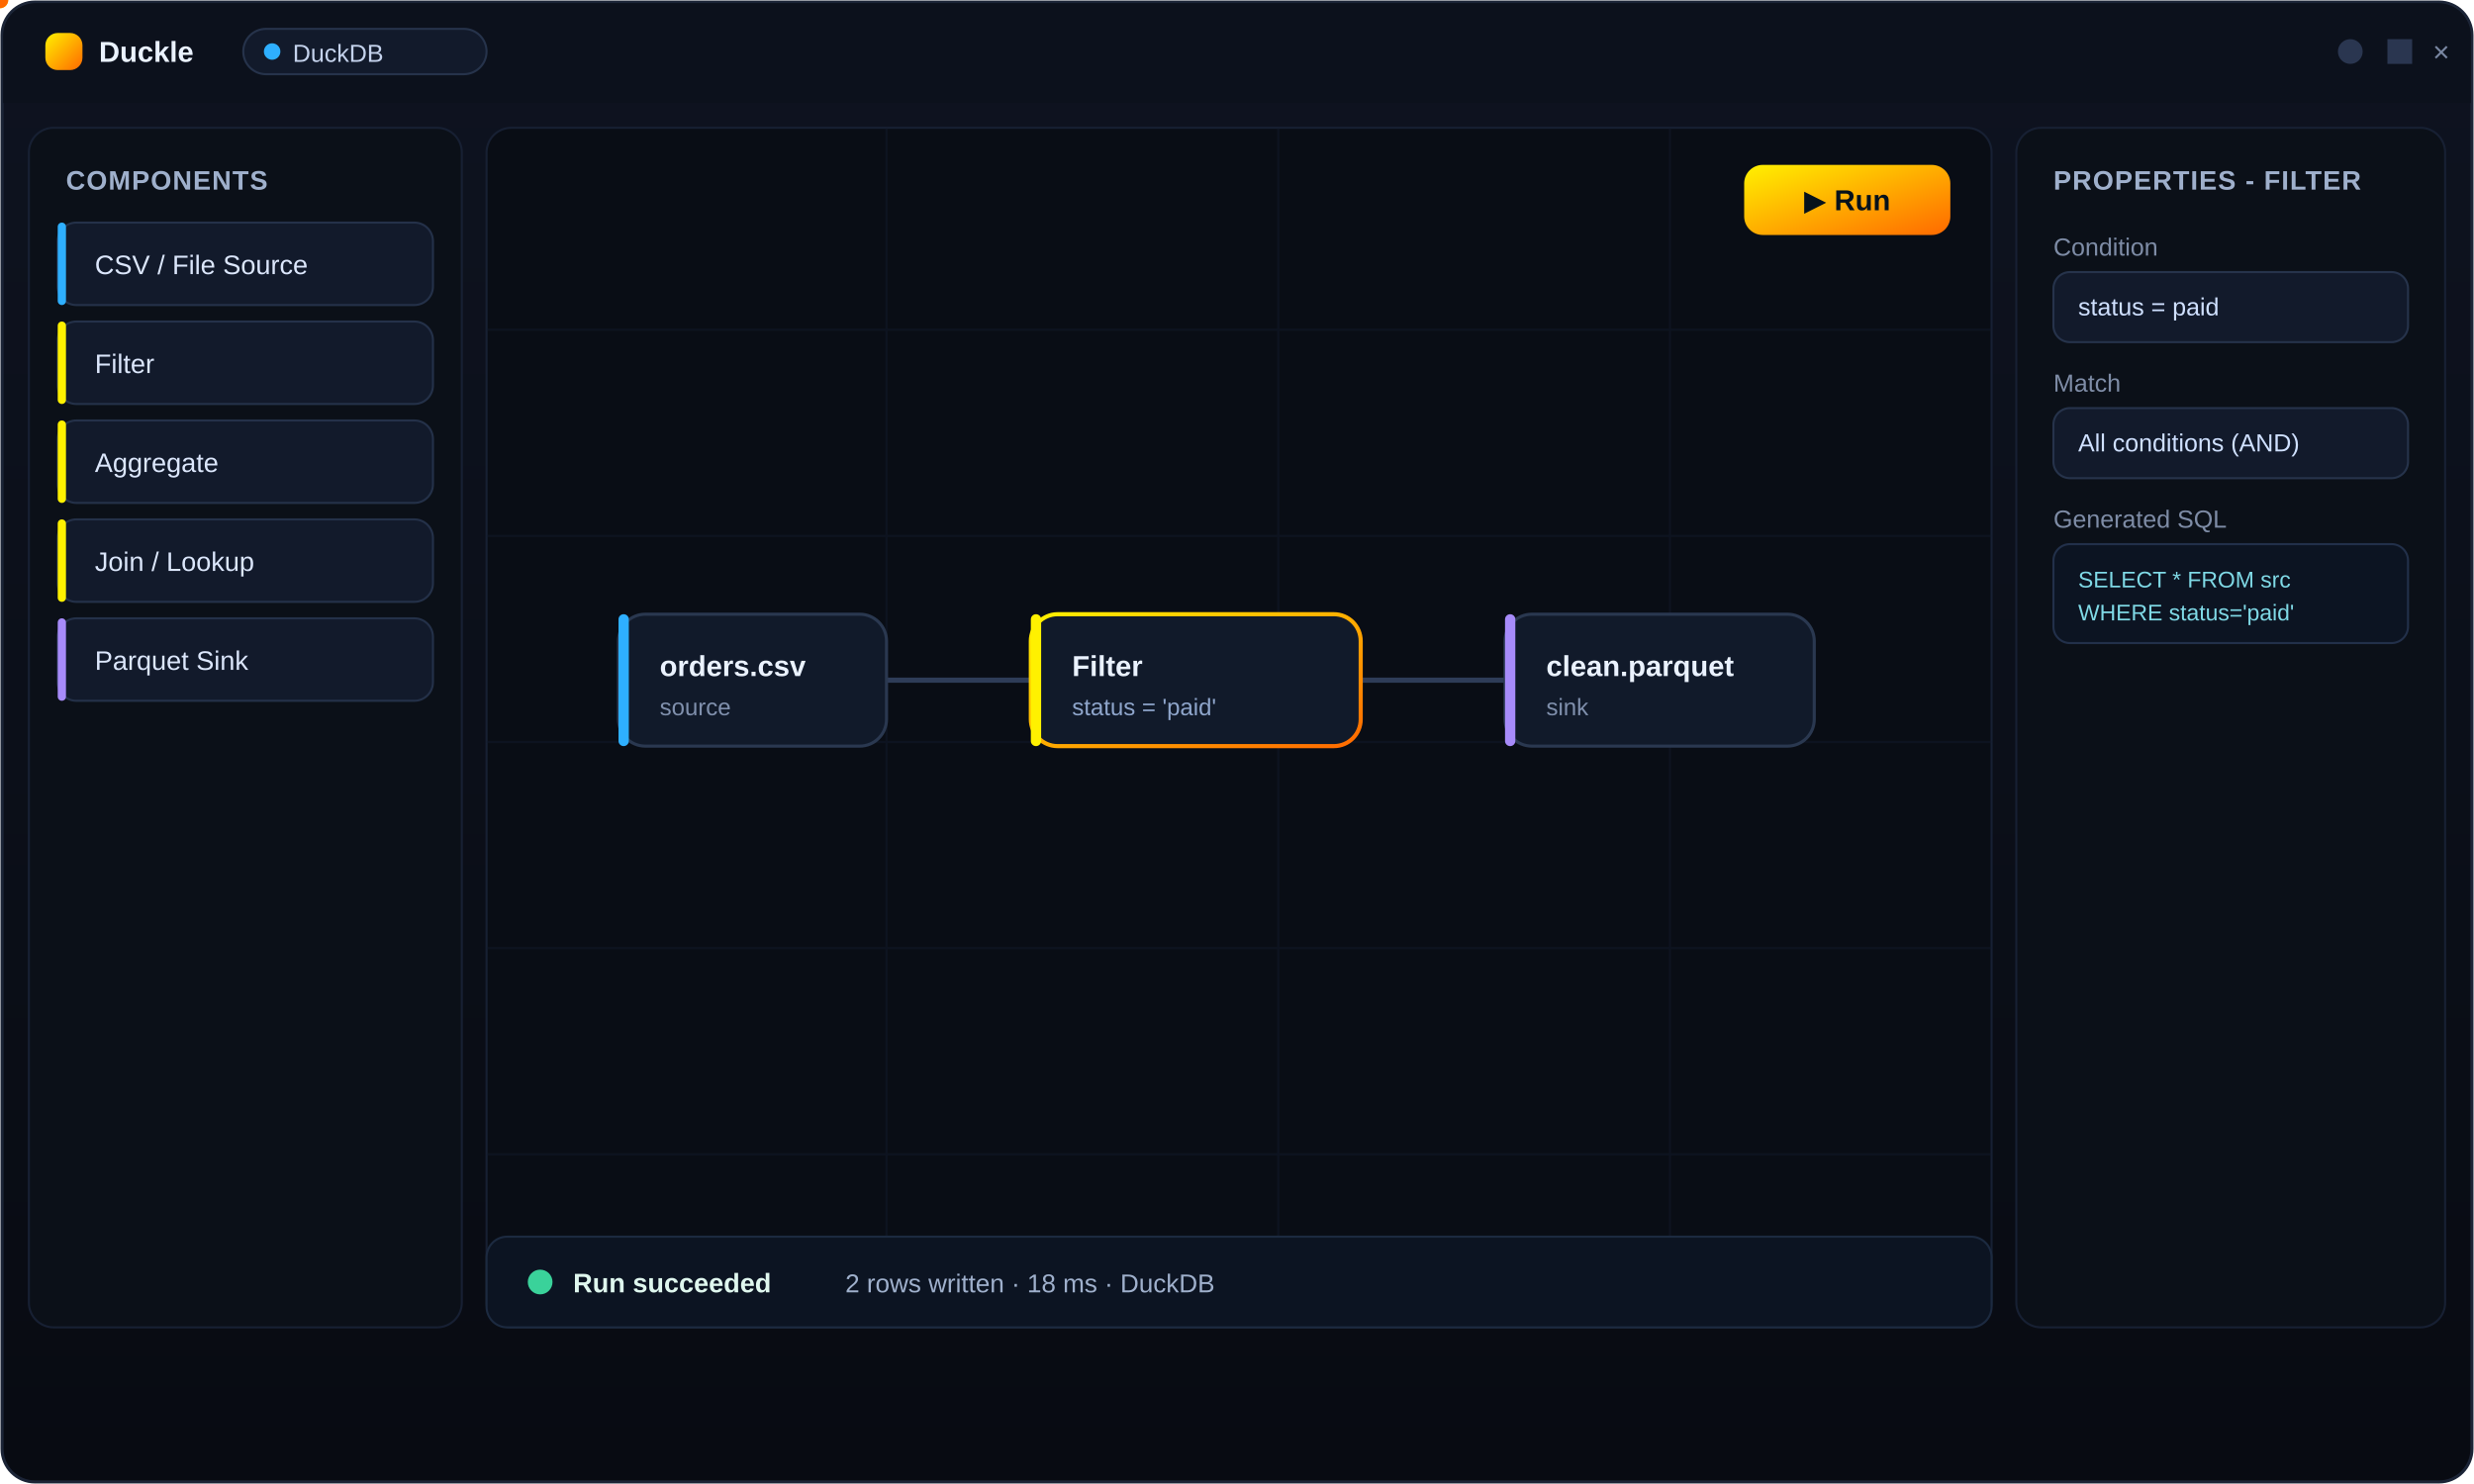
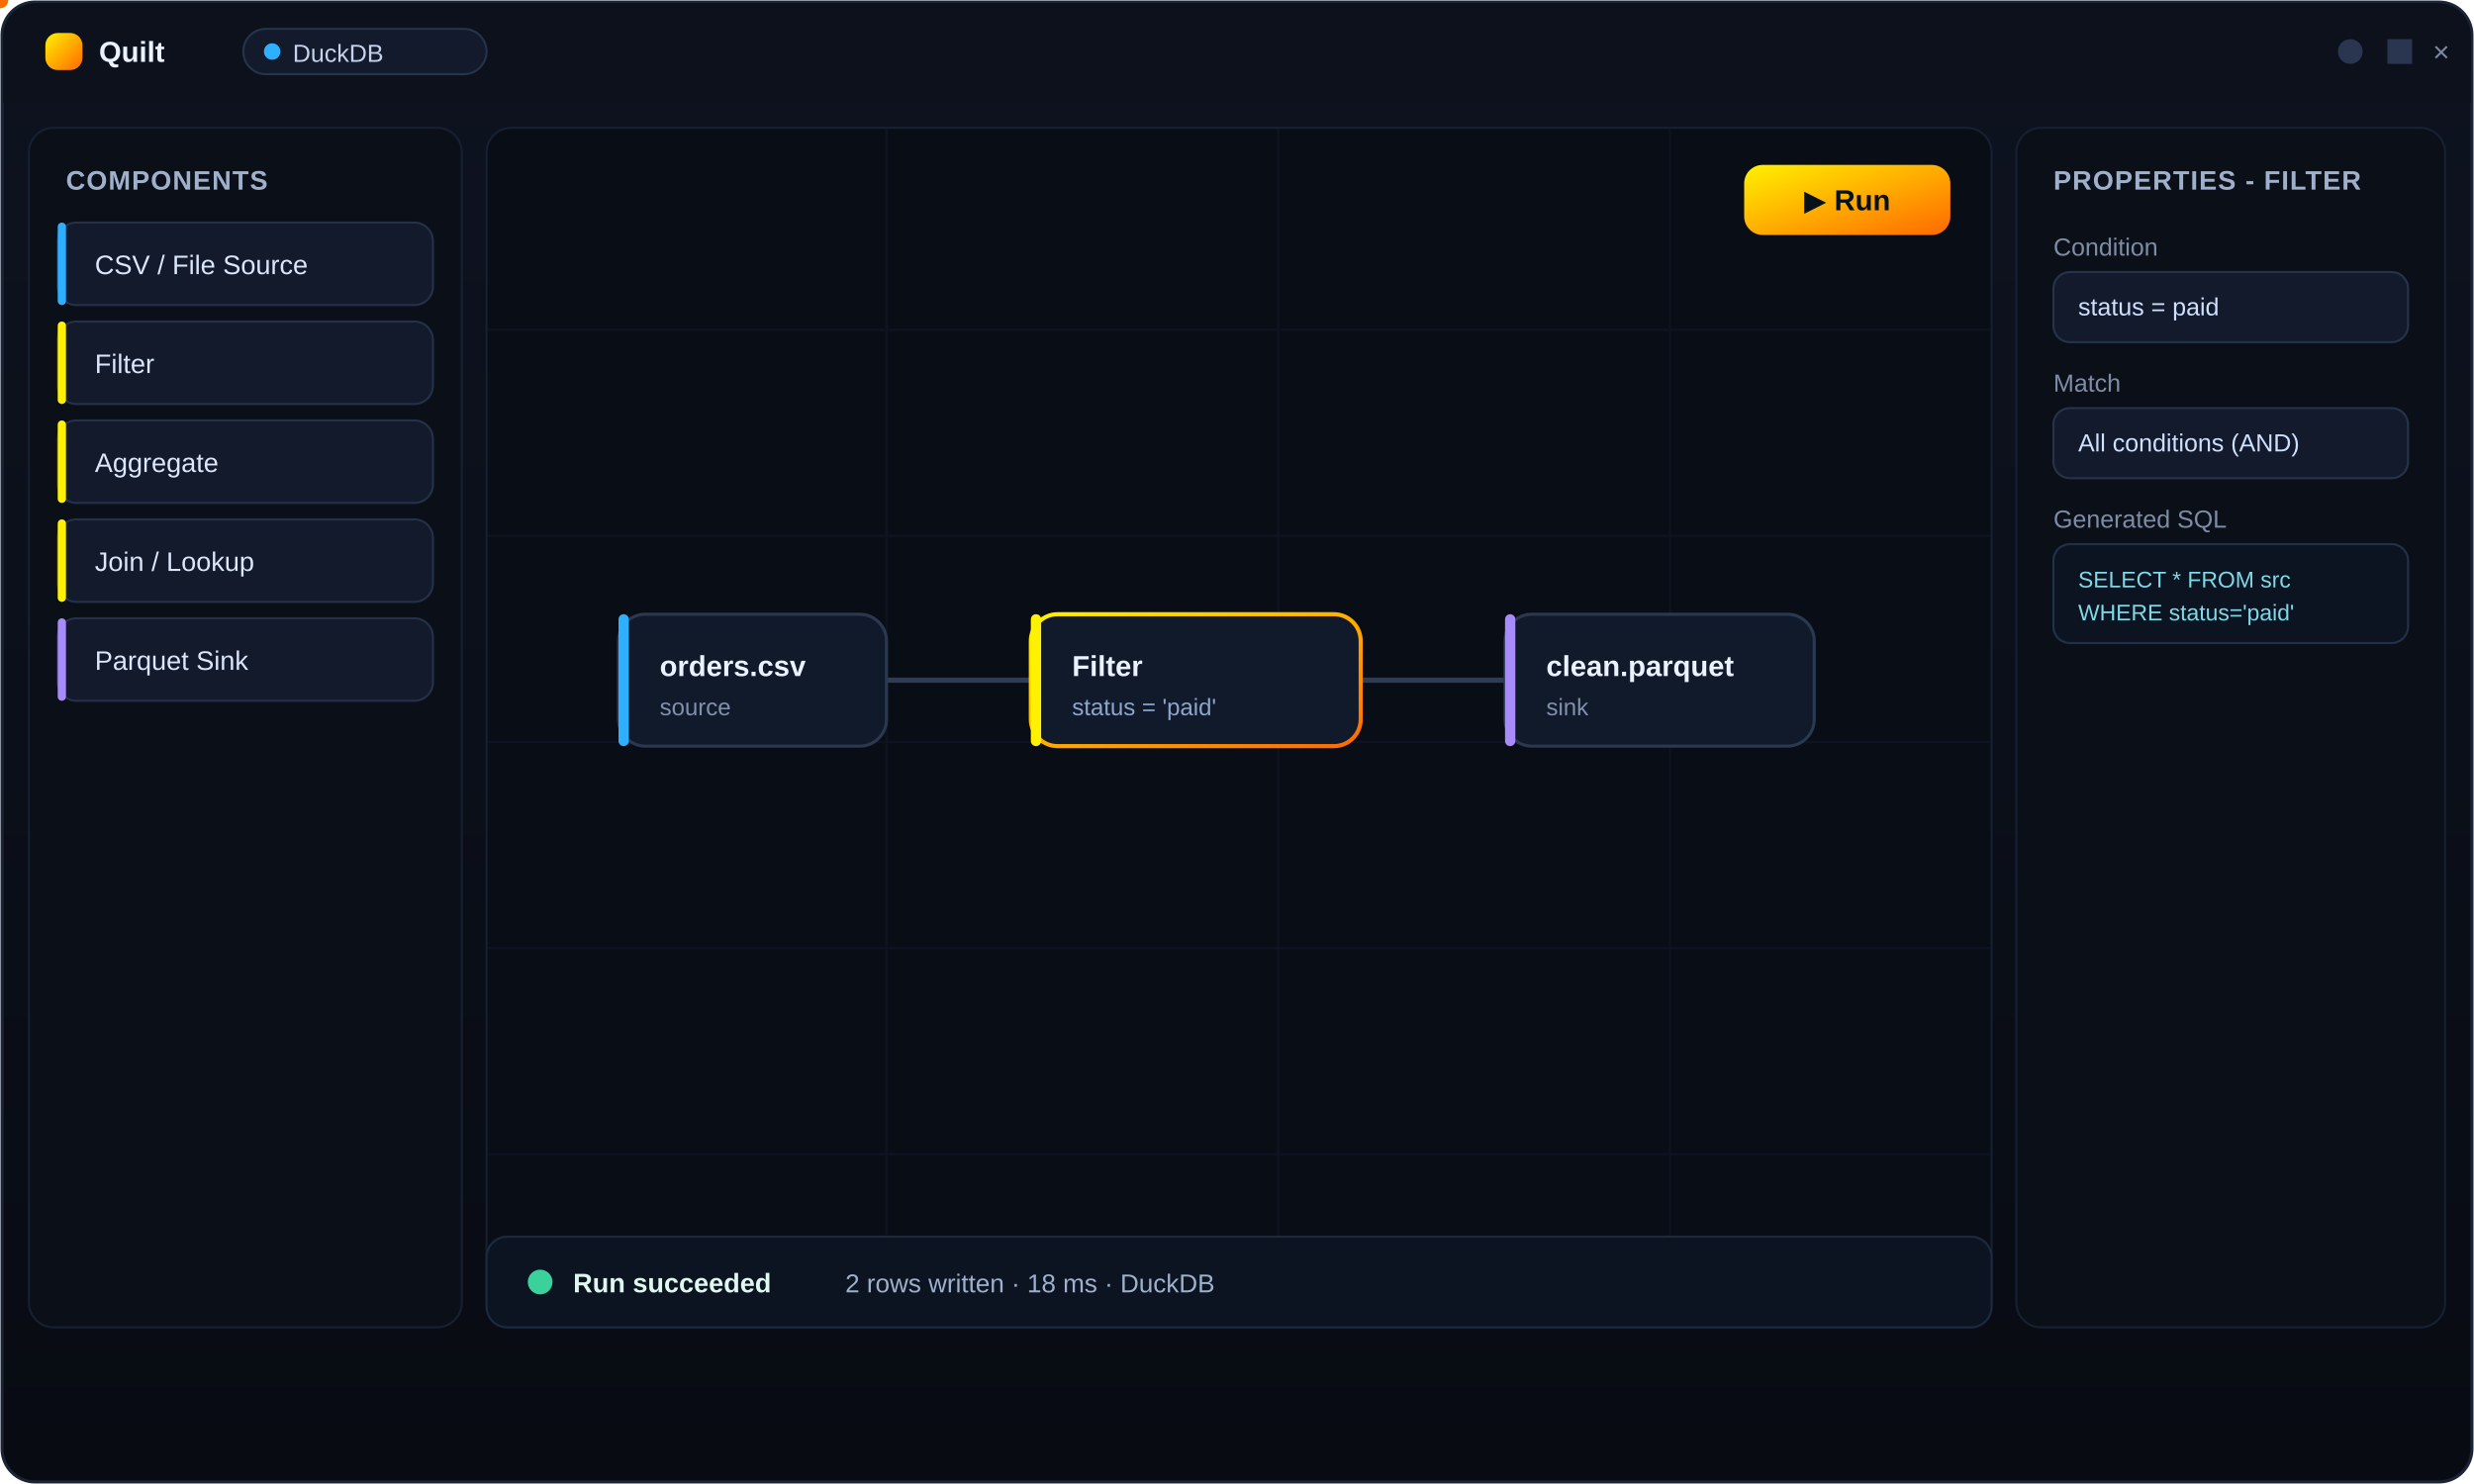
- <svg xmlns="http://www.w3.org/2000/svg" viewBox="0 0 1200 720" preserveAspectRatio="xMidYMid meet" fill="none" role="img" aria-label="Duckle designer - illustration">
+ <svg xmlns="http://www.w3.org/2000/svg" viewBox="0 0 1200 720" preserveAspectRatio="xMidYMid meet" fill="none" role="img" aria-label="Quilt designer - illustration">
  <defs>
    <linearGradient id="g" x1="0" y1="0" x2="1" y2="1">
      <stop offset="0" stop-color="#FFF100" />
      <stop offset="1" stop-color="#FF6900" />
    </linearGradient>
    <linearGradient id="win" x1="0" y1="0" x2="0" y2="1">
      <stop offset="0" stop-color="#0E1320" />
      <stop offset="1" stop-color="#080B12" />
    </linearGradient>
  </defs>
  <style>text{font-family:'Segoe UI',system-ui,Arial,sans-serif}</style>
  <rect x="1" y="1" width="1198" height="718" rx="16" fill="url(#win)" stroke="#1b2436" stroke-width="1.5" />
  <rect x="1.5" y="1.5" width="1197" height="48" rx="16" fill="#0c111c" />
  <rect x="1.5" y="34" width="1197" height="16" fill="#0c111c" />
  <rect x="22" y="16" width="18" height="18" rx="6" fill="url(#g)" />
-   <text x="48" y="30" font-size="14" font-weight="800" fill="#eaf2ff">Duckle</text>
+   <text x="48" y="30" font-size="14" font-weight="800" fill="#eaf2ff">Quilt</text>
  <rect x="118" y="14" width="118" height="22" rx="11" fill="#121a2b" stroke="#26334b" />
  <circle cx="132" cy="25" r="4" fill="#2EAFFF" />
  <text x="142" y="30" font-size="12" fill="#c4d2ec">DuckDB</text>
  <circle cx="1140" cy="25" r="6" fill="#2a3650" />
  <rect x="1158" y="19" width="12" height="12" fill="#2a3650" />
  <text x="1180" y="30" font-size="14" fill="#7a88a3">×</text>
  <rect x="14" y="62" width="210" height="582" rx="12" fill="#0b1018" stroke="#172033" />
  <text x="32" y="92" font-size="13" font-weight="700" fill="#9fb0cc" letter-spacing="0.04em">COMPONENTS</text>
  <g>
    <rect x="28" y="108" width="182" height="40" rx="9" fill="#121a2b" stroke="#243149" />
    <rect x="28" y="108" width="4" height="40" rx="2" fill="#2EAFFF" />
    <text x="46" y="133" font-size="13" fill="#dbe6fb">CSV / File Source</text>
    <rect x="28" y="156" width="182" height="40" rx="9" fill="#121a2b" stroke="#243149" />
    <rect x="28" y="156" width="4" height="40" rx="2" fill="#FFF100" />
    <text x="46" y="181" font-size="13" fill="#dbe6fb">Filter</text>
    <rect x="28" y="204" width="182" height="40" rx="9" fill="#121a2b" stroke="#243149" />
    <rect x="28" y="204" width="4" height="40" rx="2" fill="#FFF100" />
    <text x="46" y="229" font-size="13" fill="#dbe6fb">Aggregate</text>
    <rect x="28" y="252" width="182" height="40" rx="9" fill="#121a2b" stroke="#243149" />
    <rect x="28" y="252" width="4" height="40" rx="2" fill="#FFF100" />
    <text x="46" y="277" font-size="13" fill="#dbe6fb">Join / Lookup</text>
    <rect x="28" y="300" width="182" height="40" rx="9" fill="#121a2b" stroke="#243149" />
    <rect x="28" y="300" width="4" height="40" rx="2" fill="#a78bfa" />
    <text x="46" y="325" font-size="13" fill="#dbe6fb">Parquet Sink</text>
  </g>
  <rect x="236" y="62" width="730" height="582" rx="12" fill="#090d15" stroke="#172033" />
  <g opacity="0.5">
    <line x1="236" y1="160" x2="966" y2="160" stroke="#121a2b" />
    <line x1="236" y1="260" x2="966" y2="260" stroke="#121a2b" />
    <line x1="236" y1="360" x2="966" y2="360" stroke="#121a2b" />
    <line x1="236" y1="460" x2="966" y2="460" stroke="#121a2b" />
    <line x1="236" y1="560" x2="966" y2="560" stroke="#121a2b" />
    <line x1="430" y1="62" x2="430" y2="644" stroke="#121a2b" />
    <line x1="620" y1="62" x2="620" y2="644" stroke="#121a2b" />
    <line x1="810" y1="62" x2="810" y2="644" stroke="#121a2b" />
  </g>
  <line x1="430" y1="330" x2="500" y2="330" stroke="#2e3c58" stroke-width="2.5" />
  <line x1="660" y1="330" x2="730" y2="330" stroke="#2e3c58" stroke-width="2.5" />
  <circle r="4" fill="#FFF100">
    <animate attributeName="cx" values="430;500" dur="1.4s" repeatCount="indefinite" />
    <animate attributeName="cy" values="330;330" dur="1.4s" repeatCount="indefinite" />
  </circle>
  <circle r="4" fill="#FF6900">
    <animate attributeName="cx" values="660;730" dur="1.4s" begin="0.3s" repeatCount="indefinite" />
    <animate attributeName="cy" values="330;330" dur="1.4s" repeatCount="indefinite" />
  </circle>
  <rect x="300" y="298" width="130" height="64" rx="13" fill="#111a2a" stroke="#2a3850" stroke-width="1.5" />
  <rect x="300" y="298" width="5" height="64" rx="2.5" fill="#2EAFFF" />
  <text x="320" y="328" font-size="14" font-weight="700" fill="#eaf2ff">orders.csv</text>
  <text x="320" y="347" font-size="11.5" fill="#8090ad">source</text>
  <rect x="500" y="298" width="160" height="64" rx="13" fill="#111a2a" stroke="url(#g)" stroke-width="2" />
  <rect x="500" y="298" width="5" height="64" rx="2.5" fill="#FFF100" />
  <text x="520" y="328" font-size="14" font-weight="700" fill="#eaf2ff">Filter</text>
  <text x="520" y="347" font-size="11.5" fill="#8fa6cc">status = 'paid'</text>
  <rect x="730" y="298" width="150" height="64" rx="13" fill="#111a2a" stroke="#2a3850" stroke-width="1.5" />
  <rect x="730" y="298" width="5" height="64" rx="2.5" fill="#a78bfa" />
  <text x="750" y="328" font-size="14" font-weight="700" fill="#eaf2ff">clean.parquet</text>
  <text x="750" y="347" font-size="11.5" fill="#8090ad">sink</text>
  <rect x="846" y="80" width="100" height="34" rx="9" fill="url(#g)" />
  <text x="896" y="102" text-anchor="middle" font-size="14" font-weight="800" fill="#06121b">▶  Run</text>
  <rect x="978" y="62" width="208" height="582" rx="12" fill="#0b1018" stroke="#172033" />
  <text x="996" y="92" font-size="13" font-weight="700" fill="#9fb0cc" letter-spacing="0.04em">PROPERTIES - FILTER</text>
  <text x="996" y="124" font-size="12" fill="#7e8ca6">Condition</text>
  <rect x="996" y="132" width="172" height="34" rx="8" fill="#121a2b" stroke="#26334b" />
  <text x="1008" y="153" font-size="12" fill="#cfe0ff">status  =  paid</text>
  <text x="996" y="190" font-size="12" fill="#7e8ca6">Match</text>
  <rect x="996" y="198" width="172" height="34" rx="8" fill="#121a2b" stroke="#26334b" />
  <text x="1008" y="219" font-size="12" fill="#cfe0ff">All conditions (AND)</text>
  <text x="996" y="256" font-size="12" fill="#7e8ca6">Generated SQL</text>
  <rect x="996" y="264" width="172" height="48" rx="8" fill="#0c1422" stroke="#22304a" />
  <text x="1008" y="285" font-size="11" fill="#7fd9e6">SELECT * FROM src</text>
  <text x="1008" y="301" font-size="11" fill="#7fd9e6">WHERE status='paid'</text>
  <rect x="236" y="600" width="730" height="44" rx="10" fill="#0c1422" stroke="#1c2a40" />
  <circle cx="262" cy="622" r="6" fill="#3ad29a" />
  <text x="278" y="627" font-size="13" font-weight="700" fill="#dff7ee">Run succeeded</text>
  <text x="410" y="627" font-size="12.5" fill="#9fb0cc">2 rows written · 18 ms · DuckDB</text>
</svg>
